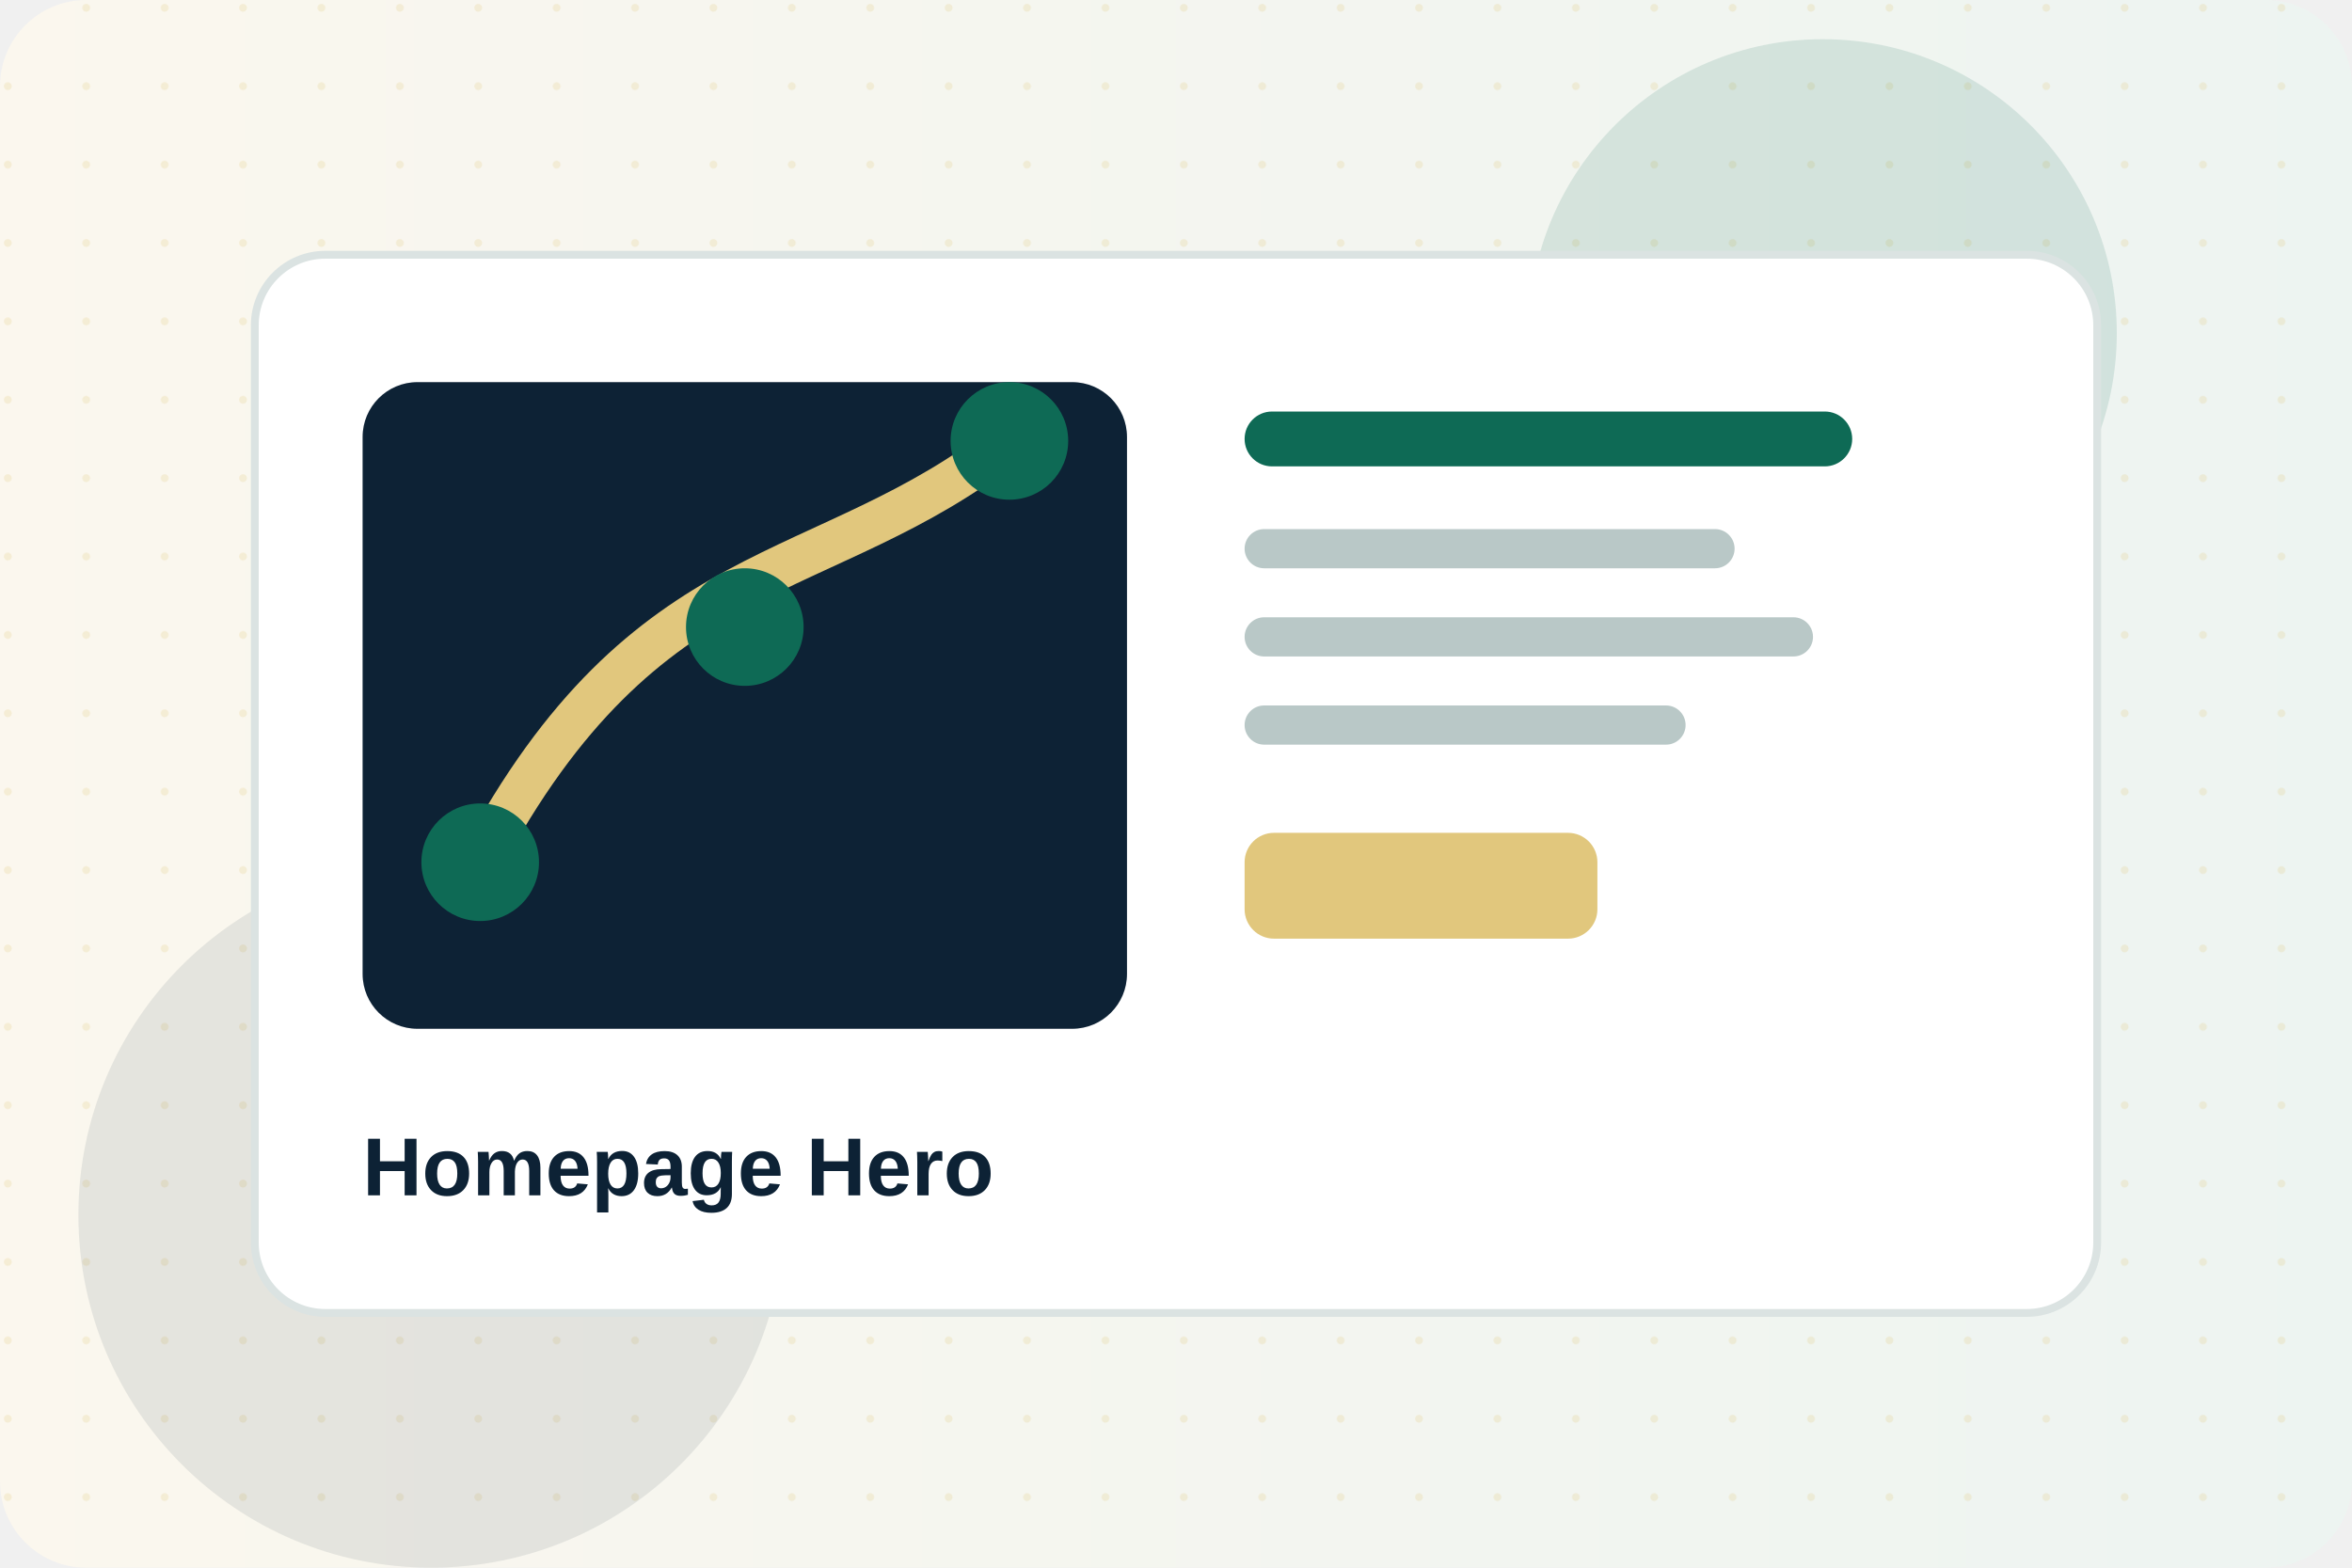
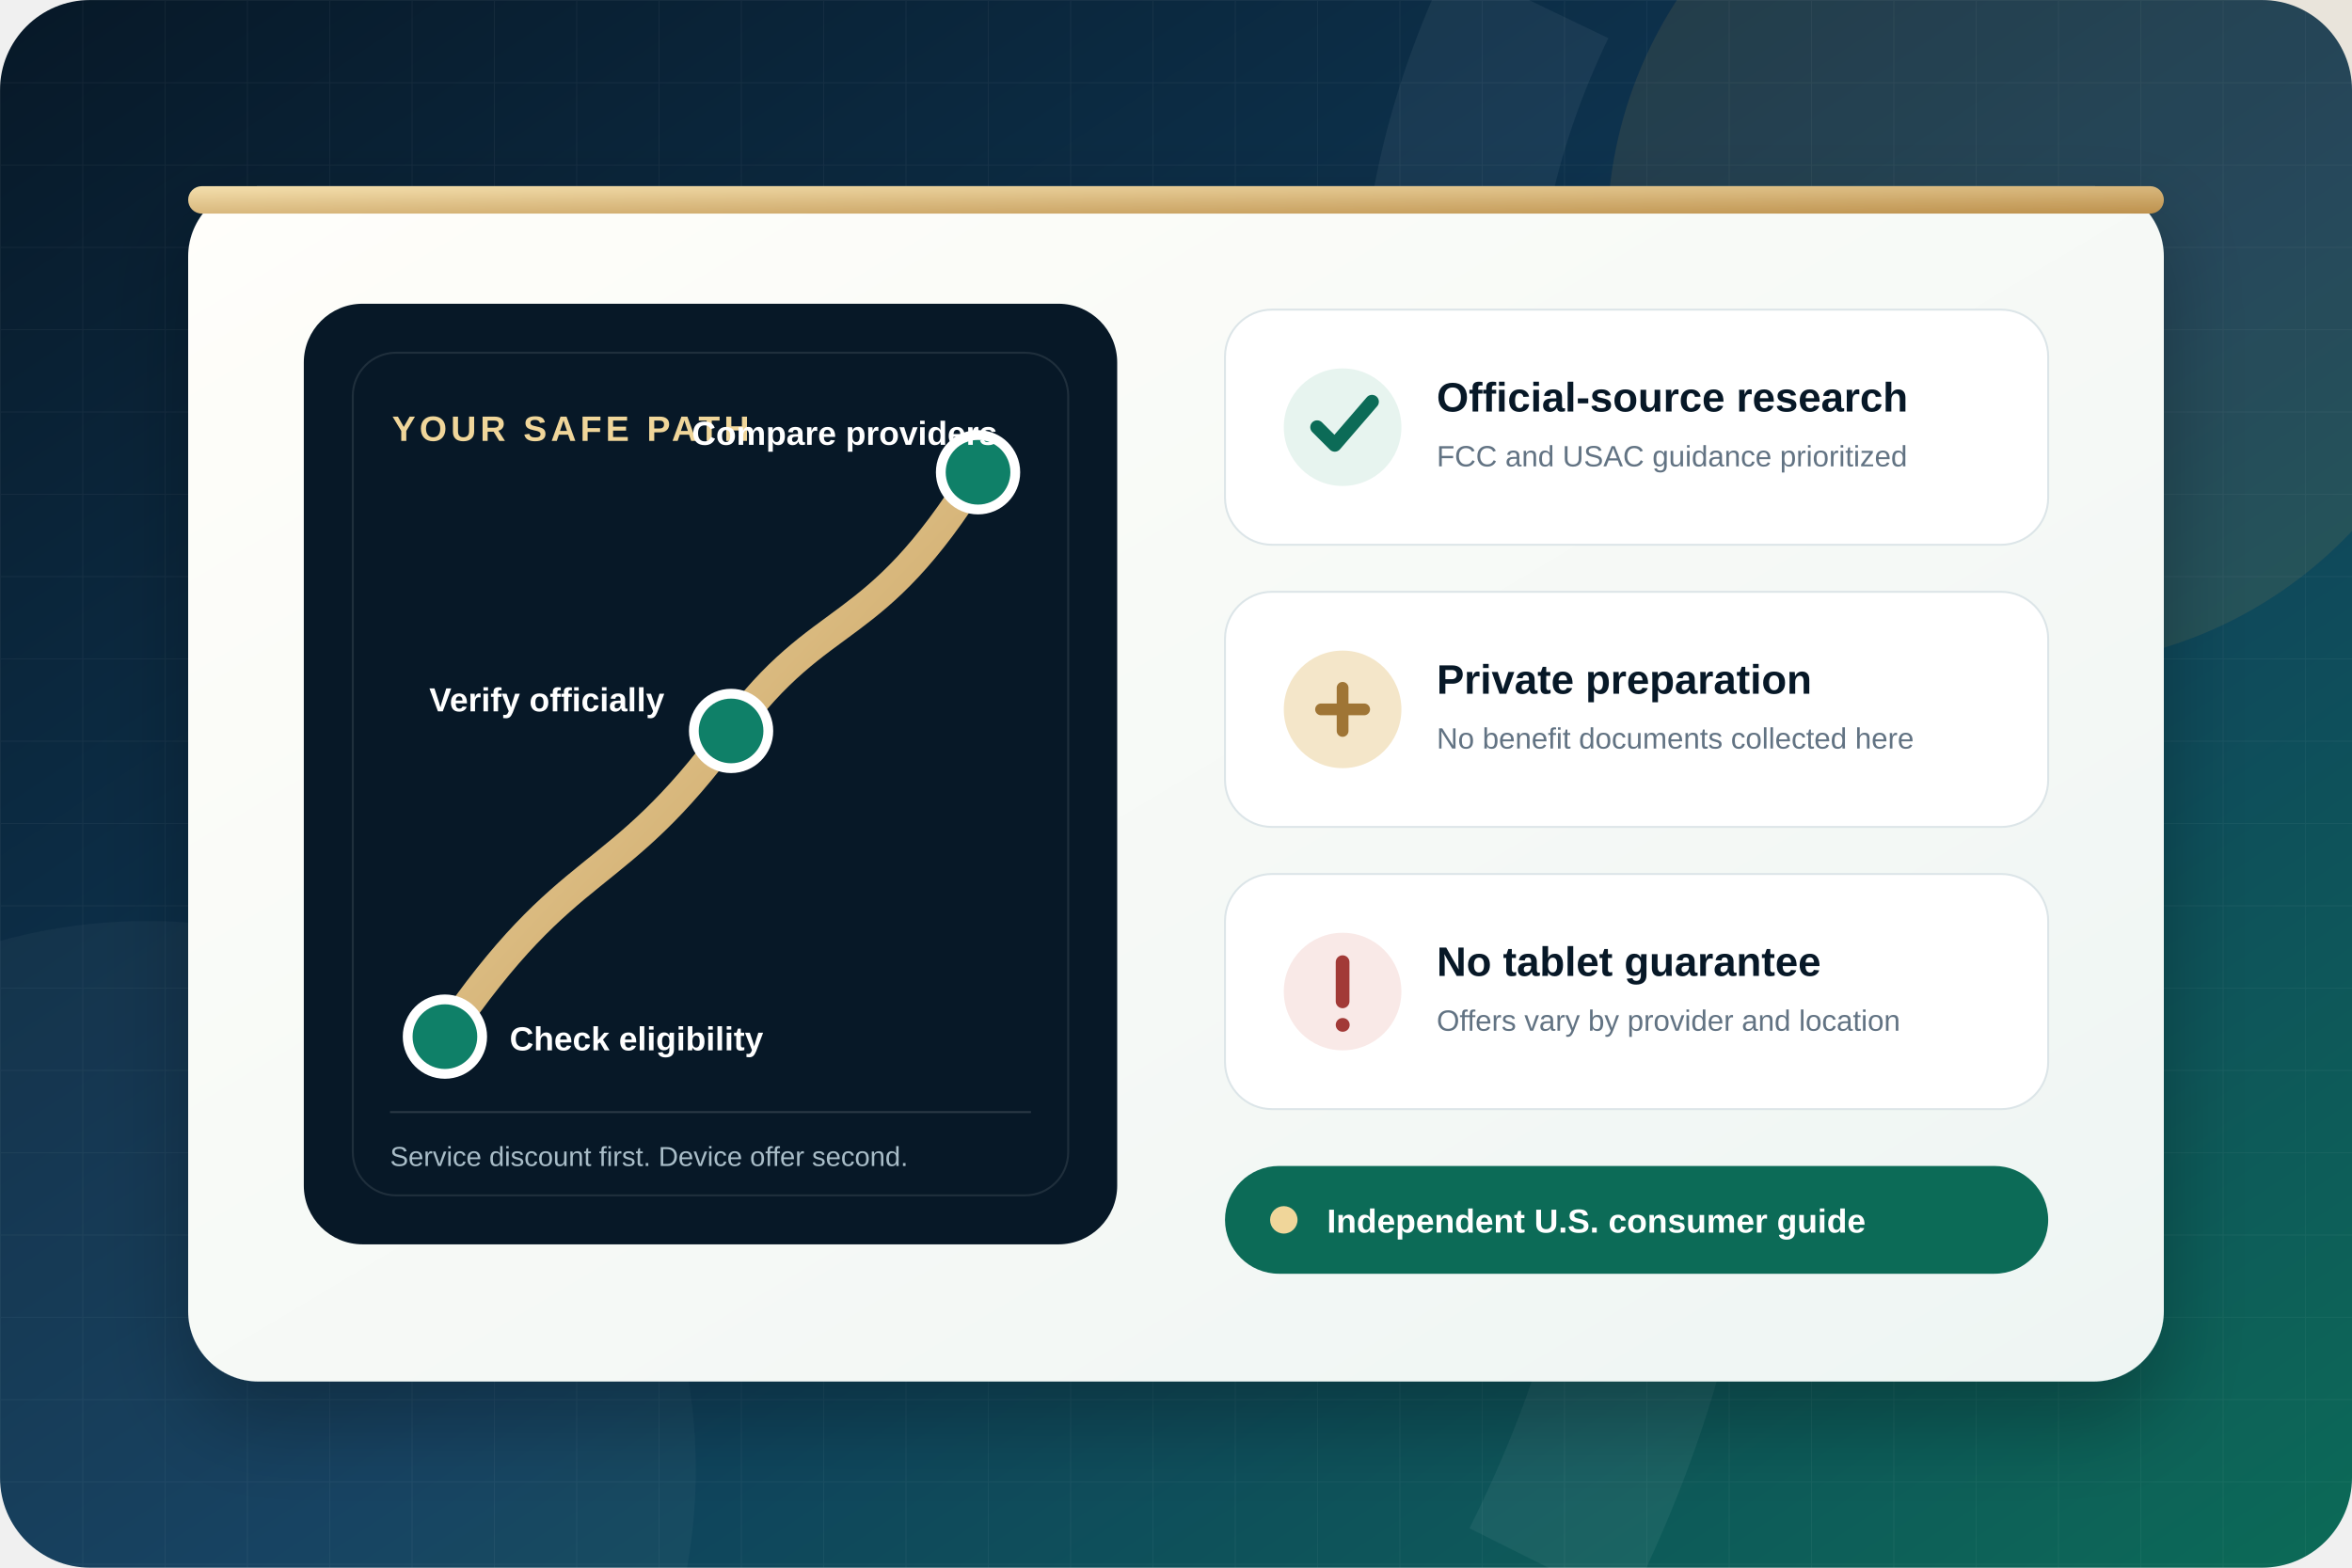
<svg xmlns="http://www.w3.org/2000/svg" width="1200" height="800" viewBox="0 0 1200 800" role="img" aria-labelledby="t d">
  <defs>
-     <linearGradient id="g" x1="0" x2="1">
-       <stop stop-color="#fbf7ee" />
-       <stop offset="1" stop-color="#edf4f1" />
+     <linearGradient id="bg" x1="0" y1="0" x2="1" y2="1">
+       <stop stop-color="#071827" />
+       <stop offset=".55" stop-color="#103d5d" />
+       <stop offset="1" stop-color="#0c6b57" />
    </linearGradient>
-     <pattern id="p" width="40" height="40" patternUnits="userSpaceOnUse">
-       <circle cx="4" cy="4" r="2" fill="#e1c77d" opacity=".22" />
+     <linearGradient id="gold" x1="0" y1="0" x2="1" y2="1">
+       <stop stop-color="#f4dfad" />
+       <stop offset="1" stop-color="#bd914d" />
+     </linearGradient>
+     <linearGradient id="paper" x1="0" y1="0" x2="1" y2="1">
+       <stop stop-color="#fffefa" />
+       <stop offset="1" stop-color="#eef5f3" />
+     </linearGradient>
+     <filter id="shadow" x="-20%" y="-20%" width="140%" height="150%">
+       <feDropShadow dx="0" dy="20" stdDeviation="22" flood-color="#020a10" flood-opacity=".28" />
+     </filter>
+     <pattern id="grid" width="42" height="42" patternUnits="userSpaceOnUse">
+       <path d="M42 0H0V42" fill="none" stroke="#fff" stroke-opacity=".045" />
    </pattern>
  </defs>
-   <rect width="1200" height="800" rx="44" fill="url(#g)" />
-   <rect width="1200" height="800" rx="44" fill="url(#p)" />
-   <circle cx="930" cy="170" r="150" fill="#0e6a55" opacity=".13" />
-   <circle cx="220" cy="620" r="180" fill="#0d2235" opacity=".09" />
-   <rect x="130" y="130" width="940" height="540" rx="36" fill="#fff" stroke="#dbe3e2" stroke-width="4" />
-   <rect x="185" y="195" width="390" height="330" rx="28" fill="#0d2235" />
-   <path d="M245 440 C330 280 420 300 515 225" fill="none" stroke="#e1c77d" stroke-width="22" stroke-linecap="round" />
-   <circle cx="245" cy="440" r="30" fill="#0e6a55" />
-   <circle cx="380" cy="320" r="30" fill="#0e6a55" />
-   <circle cx="515" cy="225" r="30" fill="#0e6a55" />
-   <rect x="635" y="210" width="310" height="28" rx="14" fill="#0e6a55" />
-   <rect x="635" y="270" width="250" height="20" rx="10" fill="#b9c8c7" />
-   <rect x="635" y="315" width="290" height="20" rx="10" fill="#b9c8c7" />
-   <rect x="635" y="360" width="225" height="20" rx="10" fill="#b9c8c7" />
-   <rect x="635" y="425" width="180" height="54" rx="15" fill="#e1c77d" />
-   <text x="185" y="610" font-family="Arial, sans-serif" font-size="42" font-weight="700" fill="#0d2235">Homepage Hero</text>
+   <rect width="1200" height="800" rx="46" fill="url(#bg)" />
+   <rect width="1200" height="800" rx="46" fill="url(#grid)" />
+   <circle cx="1040" cy="120" r="220" fill="#bd914d" opacity=".13" />
+   <circle cx="75" cy="750" r="280" fill="#fff" opacity=".035" />
+   <path d="M780 0c-60 125-54 250 18 374 73 126 71 268-8 426" fill="none" stroke="#fff" stroke-opacity=".055" stroke-width="90" />
+   <g filter="url(#shadow)">
+     <rect x="96" y="95" width="1008" height="610" rx="36" fill="url(#paper)" />
+     <rect x="96" y="95" width="1008" height="14" rx="7" fill="url(#gold)" />
+   </g>
+   <g transform="translate(155 155)">
+     <rect width="415" height="480" rx="30" fill="#071827" />
+     <rect x="25" y="25" width="365" height="430" rx="22" fill="none" stroke="#fff" stroke-opacity=".1" />
+     <text x="45" y="70" fill="#f0d69a" font-family="Arial,sans-serif" font-size="18" font-weight="700" letter-spacing="2">YOUR SAFE PATH</text>
+     <path d="M72 374C136 280 158 300 218 218c47-64 72-45 126-132" fill="none" stroke="url(#gold)" stroke-width="15" stroke-linecap="round" />
+     <g fill="#0f8068" stroke="#fff" stroke-width="5">
+       <circle cx="72" cy="374" r="19" />
+       <circle cx="218" cy="218" r="19" />
+       <circle cx="344" cy="86" r="19" />
+     </g>
+     <g font-family="Arial,sans-serif" font-size="17" font-weight="700" fill="#fff">
+       <text x="105" y="381">Check eligibility</text>
+       <text x="64" y="208">Verify officially</text>
+       <text x="198" y="72">Compare providers</text>
+     </g>
+     <rect x="44" y="412" width="327" height="1" fill="#fff" opacity=".14" />
+     <text x="44" y="440" fill="#a9bdc8" font-family="Arial,sans-serif" font-size="14">Service discount first. Device offer second.</text>
+   </g>
+   <g transform="translate(625 158)">
+     <rect width="420" height="120" rx="24" fill="#fff" stroke="#dce5e8" />
+     <circle cx="60" cy="60" r="30" fill="#e7f4ef" />
+     <path d="M47 60l9 9 19-22" fill="none" stroke="#0c6b57" stroke-width="7" stroke-linecap="round" stroke-linejoin="round" />
+     <text x="108" y="52" fill="#071827" font-family="Arial,sans-serif" font-size="21" font-weight="800">Official-source research</text>
+     <text x="108" y="80" fill="#627383" font-family="Arial,sans-serif" font-size="15">FCC and USAC guidance prioritized</text>
+     <rect y="144" width="420" height="120" rx="24" fill="#fff" stroke="#dce5e8" />
+     <circle cx="60" cy="204" r="30" fill="#f4e6c9" />
+     <path d="M49 204h22M60 193v22" stroke="#9f7535" stroke-width="6" stroke-linecap="round" />
+     <text x="108" y="196" fill="#071827" font-family="Arial,sans-serif" font-size="21" font-weight="800">Private preparation</text>
+     <text x="108" y="224" fill="#627383" font-family="Arial,sans-serif" font-size="15">No benefit documents collected here</text>
+     <rect y="288" width="420" height="120" rx="24" fill="#fff" stroke="#dce5e8" />
+     <circle cx="60" cy="348" r="30" fill="#f9e9e7" />
+     <path d="M60 333v20M60 365h.1" stroke="#a23a37" stroke-width="7" stroke-linecap="round" />
+     <text x="108" y="340" fill="#071827" font-family="Arial,sans-serif" font-size="21" font-weight="800">No tablet guarantee</text>
+     <text x="108" y="368" fill="#627383" font-family="Arial,sans-serif" font-size="15">Offers vary by provider and location</text>
+   </g>
+   <g transform="translate(625 595)">
+     <rect width="420" height="55" rx="27.5" fill="#0c6b57" />
+     <circle cx="30" cy="27.5" r="7" fill="#f0d69a" />
+     <text x="52" y="34" fill="#fff" font-family="Arial,sans-serif" font-size="17" font-weight="800">Independent U.S. consumer guide</text>
+   </g>
</svg>
